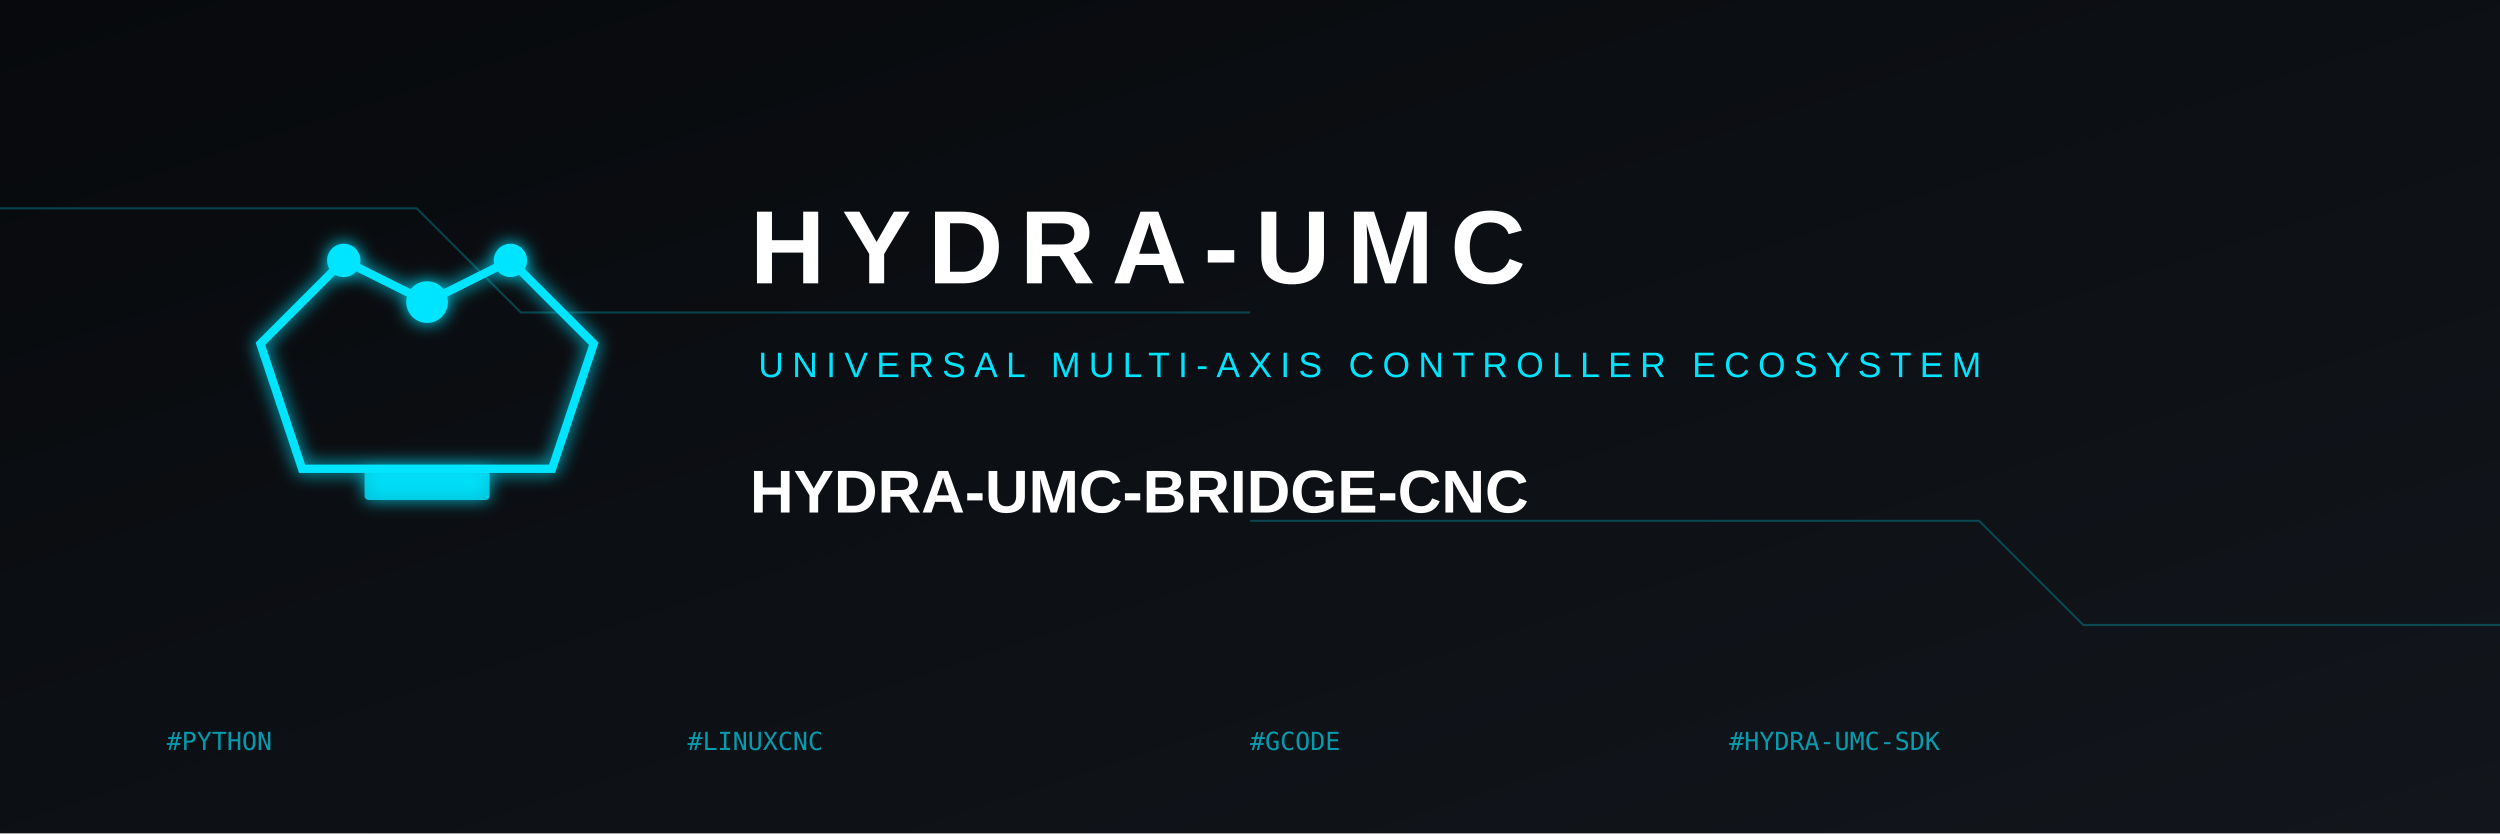
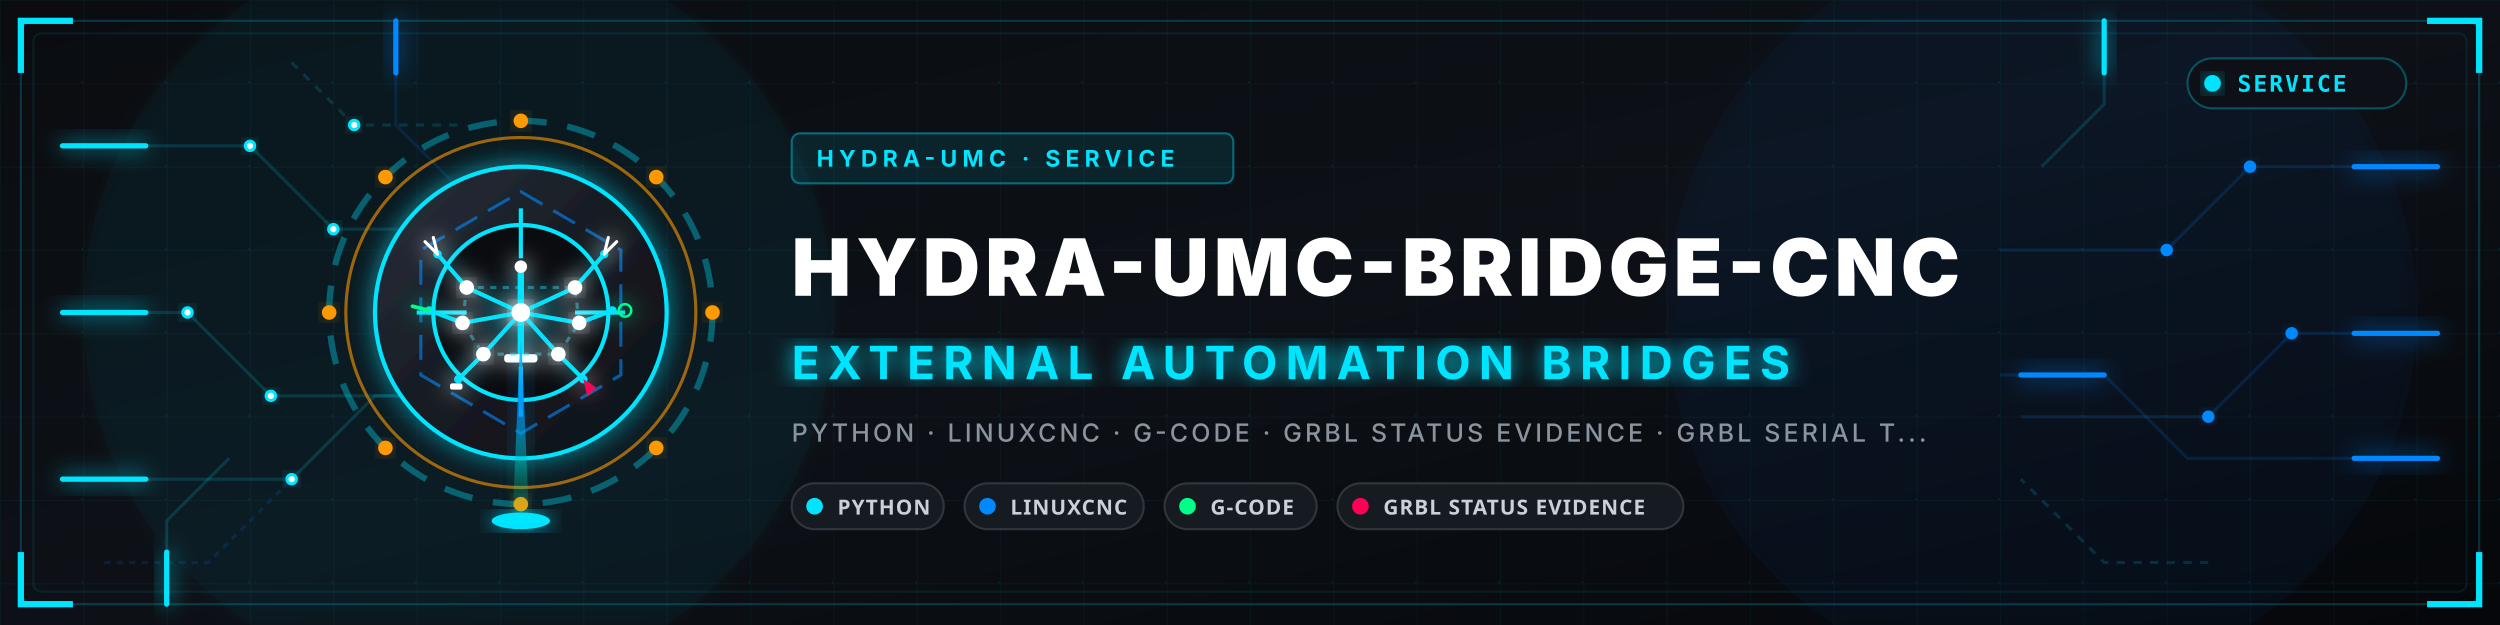
- <svg xmlns="http://www.w3.org/2000/svg" viewBox="0 0 1200 400" role="img" aria-labelledby="title desc">
+ <svg xmlns="http://www.w3.org/2000/svg" viewBox="0 0 1200 300" width="100%" height="100%">
  <defs>
-     <linearGradient id="bg" x1="0%" y1="0%" x2="100%" y2="100%">
-       <stop stop-color="#07090C" />
-       <stop offset="1" stop-color="#12161C" />
-     </linearGradient>
-     <filter id="g">
-       <feGaussianBlur stdDeviation="4" result="b" />
+     <linearGradient id="bgGlow" x1="0%" y1="0%" x2="100%" y2="100%">
+       <stop offset="0%" stop-color="#0A0C10" />
+       <stop offset="50%" stop-color="#0D1117" />
+       <stop offset="100%" stop-color="#05070A" />
+     </linearGradient>
+     <linearGradient id="cyanGlow" x1="0%" y1="0%" x2="100%" y2="0%">
+       <stop offset="0%" stop-color="#00E5FF" stop-opacity="0.8" />
+       <stop offset="100%" stop-color="#0088FF" stop-opacity="0.9" />
+     </linearGradient>
+     <linearGradient id="hydraCyanGlow" x1="0%" y1="0%" x2="100%" y2="100%">
+       <stop offset="0%" stop-color="#00F0FF" />
+       <stop offset="100%" stop-color="#0077FF" />
+     </linearGradient>
+     <linearGradient id="laserBeam" x1="0%" y1="0%" x2="0%" y2="100%">
+       <stop offset="0%" stop-color="#00E5FF" stop-opacity="1" />
+       <stop offset="40%" stop-color="#0088FF" stop-opacity="0.8" />
+       <stop offset="100%" stop-color="#00FF88" stop-opacity="0" />
+     </linearGradient>
+     <linearGradient id="metalGradient" x1="0%" y1="0%" x2="100%" y2="100%">
+       <stop offset="0%" stop-color="#2A303C" />
+       <stop offset="50%" stop-color="#161B22" />
+       <stop offset="100%" stop-color="#0D1117" />
+     </linearGradient>
+     <filter id="glowCyan" x="-20%" y="-20%" width="140%" height="140%">
+       <feGaussianBlur stdDeviation="5" result="blur" />
      <feMerge>
-         <feMergeNode in="b" />
+         <feMergeNode in="blur" />
        <feMergeNode in="SourceGraphic" />
      </feMerge>
    </filter>
+     <filter id="glowBlue" x="-20%" y="-20%" width="140%" height="140%">
+       <feGaussianBlur stdDeviation="6" result="blur" />
+       <feMerge>
+         <feMergeNode in="blur" />
+         <feMergeNode in="SourceGraphic" />
+       </feMerge>
+     </filter>
+     <filter id="glowBeam" x="-30%" y="-30%" width="160%" height="160%">
+       <feGaussianBlur stdDeviation="8" result="blur" />
+       <feMerge>
+         <feMergeNode in="blur" />
+         <feMergeNode in="SourceGraphic" />
+       </feMerge>
+     </filter>
+     <pattern id="cyberGrid" width="40" height="40" patternUnits="userSpaceOnUse">
+       <path d="M 40 0 L 0 0 0 40" fill="none" stroke="#00E5FF" stroke-opacity="0.04" stroke-width="1" />
+       <circle cx="40" cy="40" r="1" fill="#00E5FF" fill-opacity="0.1" />
+     </pattern>
+     <g id="pcbNode">
+       <circle cx="0" cy="0" r="3" fill="#00E5FF" filter="url(#glowCyan)" />
+       <circle cx="0" cy="0" r="1.5" fill="#FFFFFF" />
+     </g>
  </defs>
-   <rect width="1200" height="400" fill="url(#bg)" />
-   <g fill="none" stroke="#00E5FF" stroke-width="1" opacity=".25">
-     <path d="M0 100H200L250 150H600" />
-     <path d="M1200 300H1000L950 250H600" />
-   </g>
-   <g transform="translate(205 185)" filter="url(#g)">
-     <path d="M-60,40 -80,-20 -40,-60 0,-40 40,-60 80,-20 60,40Z" fill="none" stroke="#00E5FF" stroke-width="4" />
-     <circle cy="-40" r="10" fill="#00E5FF" />
-     <circle cx="-40" cy="-60" r="8" fill="#00E5FF" />
-     <circle cx="40" cy="-60" r="8" fill="#00E5FF" />
-     <rect x="-30" y="40" width="60" height="15" rx="2" fill="#00E5FF" opacity=".8" />
-   </g>
-   <text x="360" y="136" font-family="Arial,sans-serif" font-size="50" font-weight="bold" fill="#FFF" letter-spacing="8">HYDRA-UMC</text>
-   <text x="364" y="181" font-family="Arial,sans-serif" font-size="17" fill="#00E5FF" letter-spacing="4">UNIVERSAL MULTI-AXIS CONTROLLER ECOSYSTEM</text>
-   <text x="360" y="246" font-family="Arial,sans-serif" font-size="29" font-weight="bold" fill="#FFF">HYDRA-UMC-BRIDGE-CNC</text>
-   <g font-family="monospace" font-size="12" fill="#00E5FF" opacity=".65">
-     <text x="80" y="360">#PYTHON</text>
-     <text x="330" y="360">#LINUXCNC</text>
-     <text x="600" y="360">#GCODE</text>
-     <text x="830" y="360">#HYDRA-UMC-SDK</text>
+   <rect width="1200" height="300" fill="url(#bgGlow)" />
+   <rect width="1200" height="300" fill="url(#cyberGrid)" />
+   <circle cx="220" cy="150" r="180" fill="#00E5FF" fill-opacity="0.03" filter="url(#glowCyan)">
+     <animate attributeName="fill-opacity" values="0.02;0.05;0.02" dur="6s" repeatCount="indefinite" />
+   </circle>
+   <circle cx="980" cy="150" r="180" fill="#0077FF" fill-opacity="0.03" filter="url(#glowBlue)">
+     <animate attributeName="fill-opacity" values="0.02;0.05;0.02" dur="6s" repeatCount="indefinite" />
+   </circle>
+   <rect x="10" y="10" width="1180" height="280" fill="none" stroke="#00E5FF" stroke-opacity="0.2" stroke-width="1" rx="6" />
+   <rect x="16" y="16" width="1168" height="268" fill="none" stroke="#00E5FF" stroke-opacity="0.08" stroke-width="1" rx="4" />
+   <path d="M 10 35 L 10 10 L 35 10" fill="none" stroke="#00E5FF" stroke-width="3">
+     <animate attributeName="stroke-opacity" values="0.6;1;0.6" dur="3s" repeatCount="indefinite" />
+   </path>
+   <path d="M 1190 35 L 1190 10 L 1165 10" fill="none" stroke="#00E5FF" stroke-width="3">
+     <animate attributeName="stroke-opacity" values="0.6;1;0.6" dur="3s" repeatCount="indefinite" />
+   </path>
+   <path d="M 10 265 L 10 290 L 35 290" fill="none" stroke="#00E5FF" stroke-width="3">
+     <animate attributeName="stroke-opacity" values="0.6;1;0.6" dur="3s" repeatCount="indefinite" />
+   </path>
+   <path d="M 1190 265 L 1190 290 L 1165 290" fill="none" stroke="#00E5FF" stroke-width="3">
+     <animate attributeName="stroke-opacity" values="0.6;1;0.6" dur="3s" repeatCount="indefinite" />
+   </path>
+   <g stroke="#00E5FF" stroke-opacity="0.15" stroke-width="1.5" fill="none">
+     <path d="M 30 70 L 120 70 L 160 110 L 240 110" />
+     <path d="M 30 150 L 90 150 L 130 190 L 220 190" />
+     <path d="M 30 230 L 140 230 L 180 190 L 210 190" />
+     <path d="M 80 290 L 80 250 L 110 220" />
+     <path d="M 190 10 L 190 60 L 220 90" stroke="#0077FF" stroke-opacity="0.15" />
+     <path d="M 140 30 L 170 60 L 220 60" stroke-dasharray="4,4" />
+     <path d="M 50 270 L 100 270 L 140 230" stroke="#0077FF" stroke-opacity="0.15" stroke-dasharray="3,3" />
+   </g>
+   <g fill="none" stroke-linecap="round" stroke-linejoin="round">
+     <path d="M 30 70 L 120 70 L 160 110 L 240 110" stroke="#00E5FF" stroke-width="2.5" stroke-dasharray="40, 240" filter="url(#glowCyan)">
+       <animate attributeName="stroke-dashoffset" values="280;0" dur="3s" repeatCount="indefinite" />
+     </path>
+     <path d="M 30 150 L 90 150 L 130 190 L 220 190" stroke="#00E5FF" stroke-width="2.5" stroke-dasharray="40, 220" filter="url(#glowCyan)">
+       <animate attributeName="stroke-dashoffset" values="260;0" dur="3.5s" repeatCount="indefinite" />
+     </path>
+     <path d="M 30 230 L 140 230 L 180 190 L 210 190" stroke="#00E5FF" stroke-width="2.5" stroke-dasharray="40, 230" filter="url(#glowCyan)">
+       <animate attributeName="stroke-dashoffset" values="270;0" dur="3.2s" repeatCount="indefinite" />
+     </path>
+     <path d="M 80 290 L 80 250 L 110 220" stroke="#00E5FF" stroke-width="2.5" stroke-dasharray="25, 100" filter="url(#glowCyan)">
+       <animate attributeName="stroke-dashoffset" values="125;0" dur="2.5s" repeatCount="indefinite" />
+     </path>
+     <path d="M 190 10 L 190 60 L 220 90" stroke="#0088FF" stroke-width="2.5" stroke-dasharray="25, 90" filter="url(#glowBlue)">
+       <animate attributeName="stroke-dashoffset" values="115;0" dur="2.8s" repeatCount="indefinite" />
+     </path>
+   </g>
+   <use href="#pcbNode" x="120" y="70" />
+   <use href="#pcbNode" x="160" y="110" />
+   <use href="#pcbNode" x="90" y="150" />
+   <use href="#pcbNode" x="130" y="190" />
+   <use href="#pcbNode" x="140" y="230" />
+   <use href="#pcbNode" x="170" y="60" />
+   <g stroke="#0088FF" stroke-opacity="0.15" stroke-width="1.5" fill="none">
+     <path d="M 1170 80 L 1080 80 L 1040 120 L 960 120" />
+     <path d="M 1170 160 L 1100 160 L 1060 200 L 970 200" />
+     <path d="M 1170 220 L 1050 220 L 1010 180 M 1010 180 L 960 180" />
+     <path d="M 1010 10 L 1010 50 L 980 80" stroke="#00E5FF" stroke-opacity="0.15" />
+     <path d="M 1060 270 L 1010 270 L 970 230" stroke="#00E5FF" stroke-opacity="0.15" stroke-dasharray="4,4" />
+   </g>
+   <g fill="none" stroke-linecap="round" stroke-linejoin="round">
+     <path d="M 1170 80 L 1080 80 L 1040 120 L 960 120" stroke="#0088FF" stroke-width="2.5" stroke-dasharray="40, 230" filter="url(#glowBlue)">
+       <animate attributeName="stroke-dashoffset" values="0;270" dur="3.5s" repeatCount="indefinite" />
+     </path>
+     <path d="M 1170 160 L 1100 160 L 1060 200 L 970 200" stroke="#0088FF" stroke-width="2.5" stroke-dasharray="40, 240" filter="url(#glowBlue)">
+       <animate attributeName="stroke-dashoffset" values="0;280" dur="3.8s" repeatCount="indefinite" />
+     </path>
+     <path d="M 1170 220 L 1050 220 L 1010 180 M 1010 180 L 960 180" stroke="#0088FF" stroke-width="2.5" stroke-dasharray="40, 250" filter="url(#glowBlue)">
+       <animate attributeName="stroke-dashoffset" values="0;290" dur="4s" repeatCount="indefinite" />
+     </path>
+     <path d="M 1010 10 L 1010 50 L 980 80" stroke="#00E5FF" stroke-width="2.5" stroke-dasharray="25, 95" filter="url(#glowCyan)">
+       <animate attributeName="stroke-dashoffset" values="0;120" dur="2.6s" repeatCount="indefinite" />
+     </path>
+   </g>
+   <circle cx="1080" cy="80" r="3" fill="#0088FF" filter="url(#glowBlue)" />
+   <circle cx="1040" cy="120" r="3" fill="#0088FF" filter="url(#glowBlue)" />
+   <circle cx="1100" cy="160" r="3" fill="#0088FF" filter="url(#glowBlue)" />
+   <circle cx="1060" cy="200" r="3" fill="#0088FF" filter="url(#glowBlue)" />
+   <g transform="translate(250, 150)">
+     <g>
+       <circle cx="0" cy="0" r="92" fill="none" stroke="#00E5FF" stroke-opacity="0.35" stroke-width="3" stroke-dasharray="14,10" />
+       <circle cx="0" cy="0" r="84" fill="none" stroke="#FF9900" stroke-opacity="0.6" stroke-width="1.5" />
+       <circle cx="92" cy="0" r="3.5" fill="#FF9900" filter="url(#glowBlue)" />
+       <circle cx="65" cy="65" r="3.5" fill="#FF9900" filter="url(#glowBlue)" />
+       <circle cx="0" cy="92" r="3.5" fill="#FF9900" filter="url(#glowBlue)" />
+       <circle cx="-65" cy="65" r="3.5" fill="#FF9900" filter="url(#glowBlue)" />
+       <circle cx="-92" cy="0" r="3.5" fill="#FF9900" filter="url(#glowBlue)" />
+       <circle cx="-65" cy="-65" r="3.5" fill="#FF9900" filter="url(#glowBlue)" />
+       <circle cx="0" cy="-92" r="3.5" fill="#FF9900" filter="url(#glowBlue)" />
+       <circle cx="65" cy="-65" r="3.5" fill="#FF9900" filter="url(#glowBlue)" />
+       <animateTransform attributeName="transform" type="rotate" from="0 0 0" to="360 0 0" dur="25s" repeatCount="indefinite" />
+     </g>
+     <circle cx="0" cy="0" r="70" fill="url(#metalGradient)" stroke="#00E5FF" stroke-width="2" filter="url(#glowCyan)" />
+     <g>
+       <polygon points="0,-58 48,-30 48,30 0,58 -48,30 -48,-30" fill="none" stroke="#0088FF" stroke-width="1.5" stroke-dasharray="12,6" opacity="0.6" />
+       <animateTransform attributeName="transform" type="rotate" from="360 0 0" to="0 0 0" dur="18s" repeatCount="indefinite" />
+     </g>
+     <circle cx="0" cy="0" r="42" fill="#0A0C10" stroke="#00E5FF" stroke-width="2" />
+     <line x1="-50" y1="0" x2="-26" y2="0" stroke="#00E5FF" stroke-width="2" />
+     <line x1="26" y1="0" x2="50" y2="0" stroke="#00E5FF" stroke-width="2" />
+     <line x1="0" y1="-50" x2="0" y2="-26" stroke="#00E5FF" stroke-width="2" />
+     <line x1="0" y1="26" x2="0" y2="50" stroke="#00E5FF" stroke-width="2" />
+     <g id="hydra8ArmSystem" filter="url(#glowCyan)">
+       <line x1="0" y1="0" x2="0" y2="22" stroke="#00E5FF" stroke-width="3" stroke-linecap="round" />
+       <rect x="-8" y="20" width="16" height="4" rx="1.5" fill="#FFFFFF" />
+       <line x1="0" y1="0" x2="0" y2="-22" stroke="#00E5FF" stroke-width="3" stroke-linecap="round" />
+       <circle cx="0" cy="-22" r="3" fill="#FFFFFF" />
+       <path d="M -26 -12 L -28 5 L -18 20 L 18 20 L 28 5 L 26 -12 Z" fill="none" stroke="#00E5FF" stroke-width="1.5" stroke-dasharray="3,3" opacity="0.4" />
+       <path d="M 0 0 L -26 -12 M 0 0 L -28 5 M 0 0 L -18 20 M 0 0 L 18 20 M 0 0 L 28 5 M 0 0 L 26 -12" stroke="#00E5FF" stroke-width="2" stroke-linecap="round" />
+       <g transform="translate(-26, -12)">
+         <g>
+           <animateTransform attributeName="transform" type="rotate" values="-25;15;-25" dur="3.4s" repeatCount="indefinite" />
+           <line x1="0" y1="0" x2="-14" y2="-16" stroke="#00E5FF" stroke-width="2" stroke-linecap="round" />
+           <circle cx="-14" cy="-16" r="2" fill="#00E5FF" />
+           <g transform="translate(-14, -16)">
+             <animateTransform attributeName="transform" type="rotate" values="30;-20;30" dur="3.4s" repeatCount="indefinite" />
+             <path d="M 0 0 L -6 -6 M 0 0 L -2 -8" stroke="#FFFFFF" stroke-width="1.5" stroke-linecap="round" />
+           </g>
+         </g>
+       </g>
+       <g transform="translate(-28, 5)">
+         <g>
+           <animateTransform attributeName="transform" type="rotate" values="-18;22;-18" dur="4.0s" repeatCount="indefinite" />
+           <line x1="0" y1="0" x2="-16" y2="-6" stroke="#00E5FF" stroke-width="2" stroke-linecap="round" />
+           <circle cx="-16" cy="-6" r="2" fill="#00E5FF" />
+           <g transform="translate(-16, -6)">
+             <animateTransform attributeName="transform" type="rotate" values="-25;25;-25" dur="4.0s" repeatCount="indefinite" />
+             <line x1="0" y1="0" x2="-8" y2="-2" stroke="#00FF88" stroke-width="1.8" stroke-linecap="round" />
+           </g>
+         </g>
+       </g>
+       <g transform="translate(-18, 20)">
+         <g>
+           <animateTransform attributeName="transform" type="rotate" values="-15;20;-15" dur="4.5s" repeatCount="indefinite" />
+           <line x1="0" y1="0" x2="-12" y2="12" stroke="#00E5FF" stroke-width="2" stroke-linecap="round" />
+           <circle cx="-12" cy="12" r="2" fill="#00E5FF" />
+           <g transform="translate(-12, 12)">
+             <animateTransform attributeName="transform" type="rotate" values="20;-15;20" dur="4.5s" repeatCount="indefinite" />
+             <rect x="-4" y="2" width="6" height="3" rx="1" fill="#FFFFFF" />
+           </g>
+         </g>
+       </g>
+       <g transform="translate(18, 20)">
+         <g>
+           <animateTransform attributeName="transform" type="rotate" values="15;-20;15" dur="4.2s" repeatCount="indefinite" />
+           <line x1="0" y1="0" x2="12" y2="12" stroke="#00E5FF" stroke-width="2" stroke-linecap="round" />
+           <circle cx="12" cy="12" r="2" fill="#00E5FF" />
+           <g transform="translate(12, 12)">
+             <animateTransform attributeName="transform" type="rotate" values="-20;15;-20" dur="4.2s" repeatCount="indefinite" />
+             <polygon points="0,0 6,4 2,8" fill="#FF0055" />
+           </g>
+         </g>
+       </g>
+       <g transform="translate(28, 5)">
+         <g>
+           <animateTransform attributeName="transform" type="rotate" values="22;-18;22" dur="3.8s" repeatCount="indefinite" />
+           <line x1="0" y1="0" x2="16" y2="-6" stroke="#00E5FF" stroke-width="2" stroke-linecap="round" />
+           <circle cx="16" cy="-6" r="2" fill="#00E5FF" />
+           <g transform="translate(16, -6)">
+             <animateTransform attributeName="transform" type="rotate" values="20;-20;20" dur="3.8s" repeatCount="indefinite" />
+             <circle cx="6" cy="0" r="3" fill="none" stroke="#00FF88" stroke-width="1.2" />
+           </g>
+         </g>
+       </g>
+       <g transform="translate(26, -12)">
+         <g>
+           <animateTransform attributeName="transform" type="rotate" values="25;-15;25" dur="3.2s" repeatCount="indefinite" />
+           <line x1="0" y1="0" x2="14" y2="-16" stroke="#00E5FF" stroke-width="2" stroke-linecap="round" />
+           <circle cx="14" cy="-16" r="2" fill="#00E5FF" />
+           <g transform="translate(14, -16)">
+             <animateTransform attributeName="transform" type="rotate" values="-30;20;-30" dur="3.2s" repeatCount="indefinite" />
+             <path d="M 0 0 L 6 -6 M 0 0 L 2 -8" stroke="#FFFFFF" stroke-width="1.5" stroke-linecap="round" />
+           </g>
+         </g>
+       </g>
+       <circle cx="0" cy="0" r="4.5" fill="#FFFFFF" filter="url(#glowCyan)" />
+       <circle cx="-26" cy="-12" r="3.5" fill="#FFFFFF" filter="url(#glowCyan)" />
+       <circle cx="-28" cy="5" r="3.5" fill="#FFFFFF" filter="url(#glowCyan)" />
+       <circle cx="-18" cy="20" r="3.5" fill="#FFFFFF" filter="url(#glowCyan)" />
+       <circle cx="18" cy="20" r="3.5" fill="#FFFFFF" filter="url(#glowCyan)" />
+       <circle cx="28" cy="5" r="3.5" fill="#FFFFFF" filter="url(#glowCyan)" />
+       <circle cx="26" cy="-12" r="3.5" fill="#FFFFFF" filter="url(#glowCyan)" />
+     </g>
+   </g>
+   <path d="M 250 157 L 246 250 L 254 250 Z" fill="url(#laserBeam)" filter="url(#glowBeam)">
+     <animate attributeName="opacity" values="0.3;1;0.3" dur="1.2s" repeatCount="indefinite" />
+   </path>
+   <ellipse cx="250" cy="250" rx="14" ry="4" fill="#00E5FF" filter="url(#glowCyan)">
+     <animate attributeName="rx" values="10;18;10" dur="1.2s" repeatCount="indefinite" />
+     <animate attributeName="opacity" values="0.4;1;0.4" dur="1.2s" repeatCount="indefinite" />
+   </ellipse>
+   <g transform="translate(380, 0)">
+     <g transform="translate(0, 82)">
+       <rect x="0" y="-18" width="212" height="24" rx="4" fill="#00E5FF" fill-opacity="0.1" stroke="#00E5FF" stroke-opacity="0.4" stroke-width="1">
+         <animate attributeName="stroke-opacity" values="0.3;0.8;0.3" dur="4s" repeatCount="indefinite" />
+       </rect>
+       <text x="12" y="-2" font-family="'Inter', 'Segoe UI', 'Roboto', sans-serif" font-weight="700" font-size="11" fill="#00E5FF" letter-spacing="2.5">HYDRA-UMC · SERVICE</text>
+     </g>
+     <text x="0" y="142" font-family="'Inter', 'Segoe UI', 'Roboto', sans-serif" font-weight="900" font-size="38" fill="#FFFFFF" letter-spacing="2.5">HYDRA-UMC-BRIDGE-CNC</text>
+     <text x="0" y="182" font-family="'Inter', 'Segoe UI', 'Roboto', sans-serif" font-weight="700" font-size="22" fill="#00E5FF" letter-spacing="4" filter="url(#glowCyan)">EXTERNAL AUTOMATION BRIDGES</text>
+     <text x="0" y="212" font-family="'Inter', 'Segoe UI', 'Roboto', sans-serif" font-weight="500" font-size="12" fill="#8B949E" letter-spacing="1.5">PYTHON · LINUXCNC · G-CODE · GRBL STATUS EVIDENCE · GRBL SERIAL T...</text>
+     <g transform="translate(0, 232)">
+       <rect x="0" y="0" width="73" height="22" rx="11" fill="#161B22" stroke="#30363D" stroke-width="1" />
+       <circle cx="11" cy="11" r="4" fill="#00E5FF">
+         <animate attributeName="opacity" values="0.5;1;0.5" dur="2.0s" repeatCount="indefinite" />
+       </circle>
+       <text x="22" y="15" font-family="sans-serif" font-weight="600" font-size="10" fill="#C9D1D9" letter-spacing="0.5">PYTHON</text>
+       <rect x="83" y="0" width="86" height="22" rx="11" fill="#161B22" stroke="#30363D" stroke-width="1" />
+       <circle cx="94" cy="11" r="4" fill="#0088FF">
+         <animate attributeName="opacity" values="0.5;1;0.5" dur="2.2s" repeatCount="indefinite" />
+       </circle>
+       <text x="105" y="15" font-family="sans-serif" font-weight="600" font-size="10" fill="#C9D1D9" letter-spacing="0.5">LINUXCNC</text>
+       <rect x="179" y="0" width="73" height="22" rx="11" fill="#161B22" stroke="#30363D" stroke-width="1" />
+       <circle cx="190" cy="11" r="4" fill="#00FF88">
+         <animate attributeName="opacity" values="0.5;1;0.5" dur="2.4s" repeatCount="indefinite" />
+       </circle>
+       <text x="201" y="15" font-family="sans-serif" font-weight="600" font-size="10" fill="#C9D1D9" letter-spacing="0.5">G-CODE</text>
+       <rect x="262" y="0" width="166" height="22" rx="11" fill="#161B22" stroke="#30363D" stroke-width="1" />
+       <circle cx="273" cy="11" r="4" fill="#FF0055">
+         <animate attributeName="opacity" values="0.5;1;0.5" dur="2.6s" repeatCount="indefinite" />
+       </circle>
+       <text x="284" y="15" font-family="sans-serif" font-weight="600" font-size="10" fill="#C9D1D9" letter-spacing="0.5">GRBL STATUS EVIDENCE</text>
+     </g>
+   </g>
+   <g transform="translate(1060, 42)">
+     <rect x="-10" y="-14" width="105" height="24" rx="12" fill="#0D1117" stroke="#00E5FF" stroke-opacity="0.3" stroke-width="1" />
+     <circle cx="2" cy="-2" r="4" fill="#00E5FF" filter="url(#glowCyan)">
+       <animate attributeName="opacity" values="0.3;1;0.3" dur="1.5s" repeatCount="indefinite" />
+     </circle>
+     <text x="14" y="2" font-family="monospace" font-weight="700" font-size="11" fill="#00E5FF" letter-spacing="1">SERVICE</text>
  </g>
</svg>
